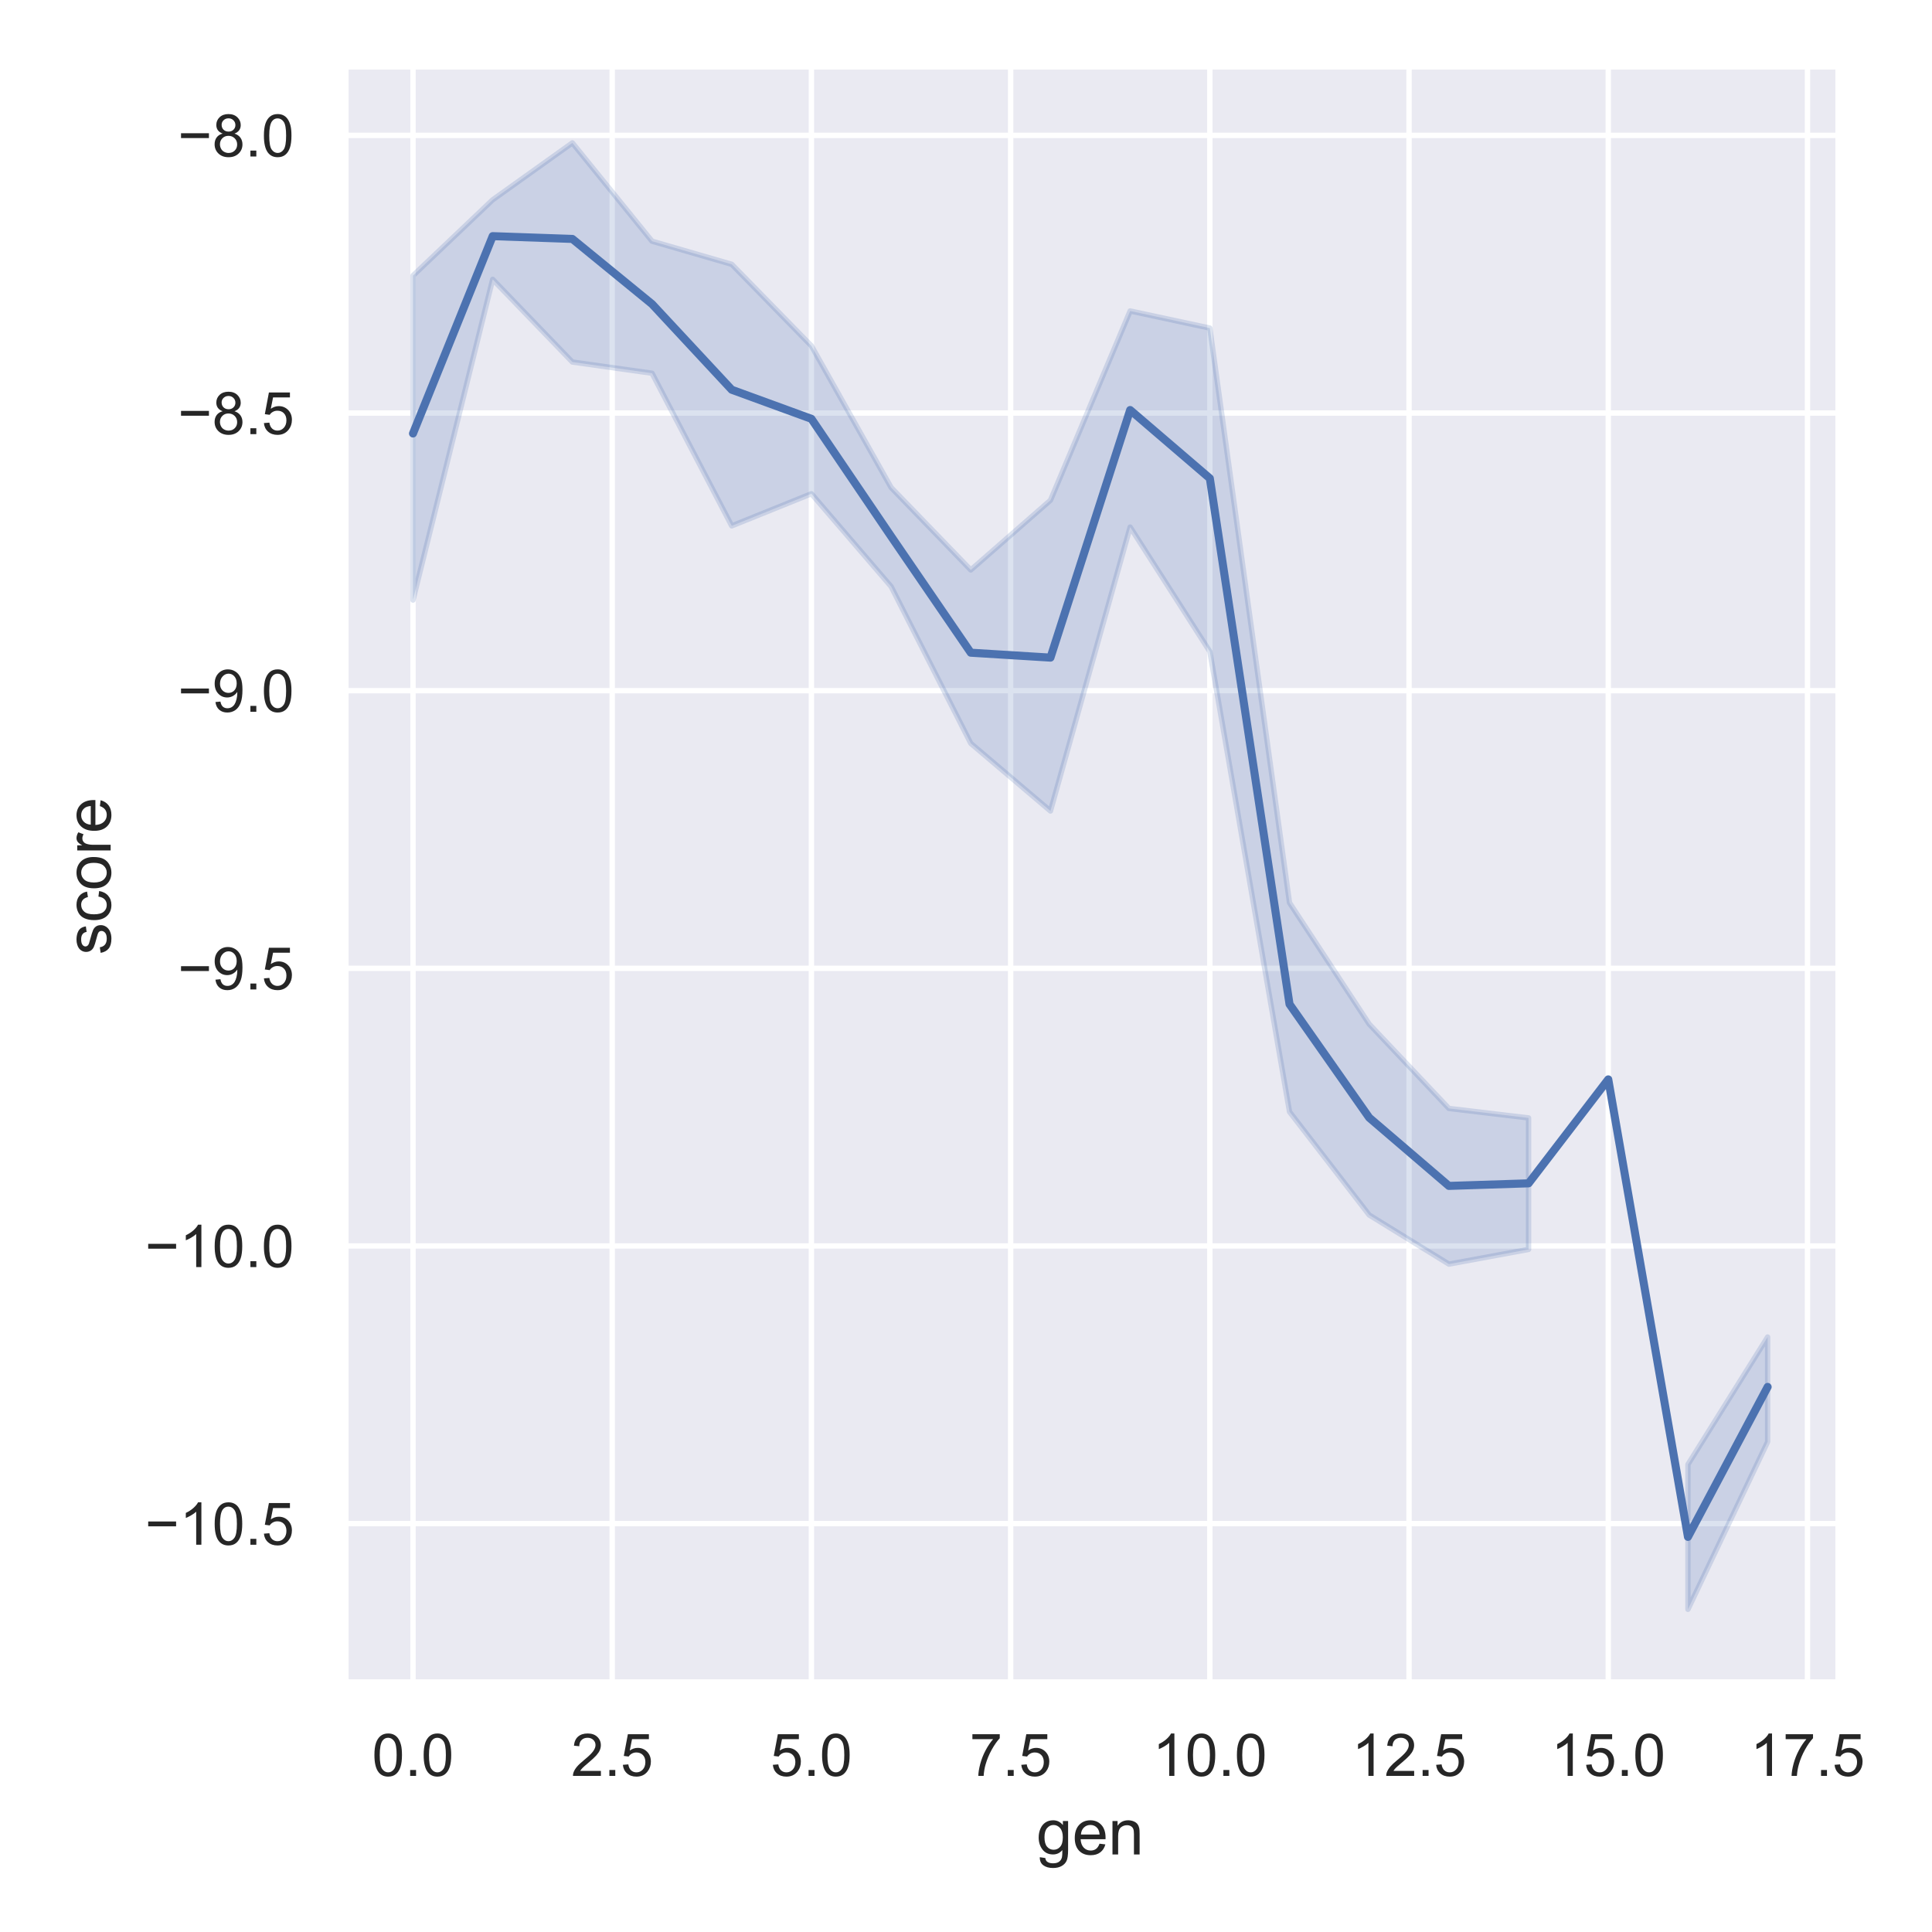
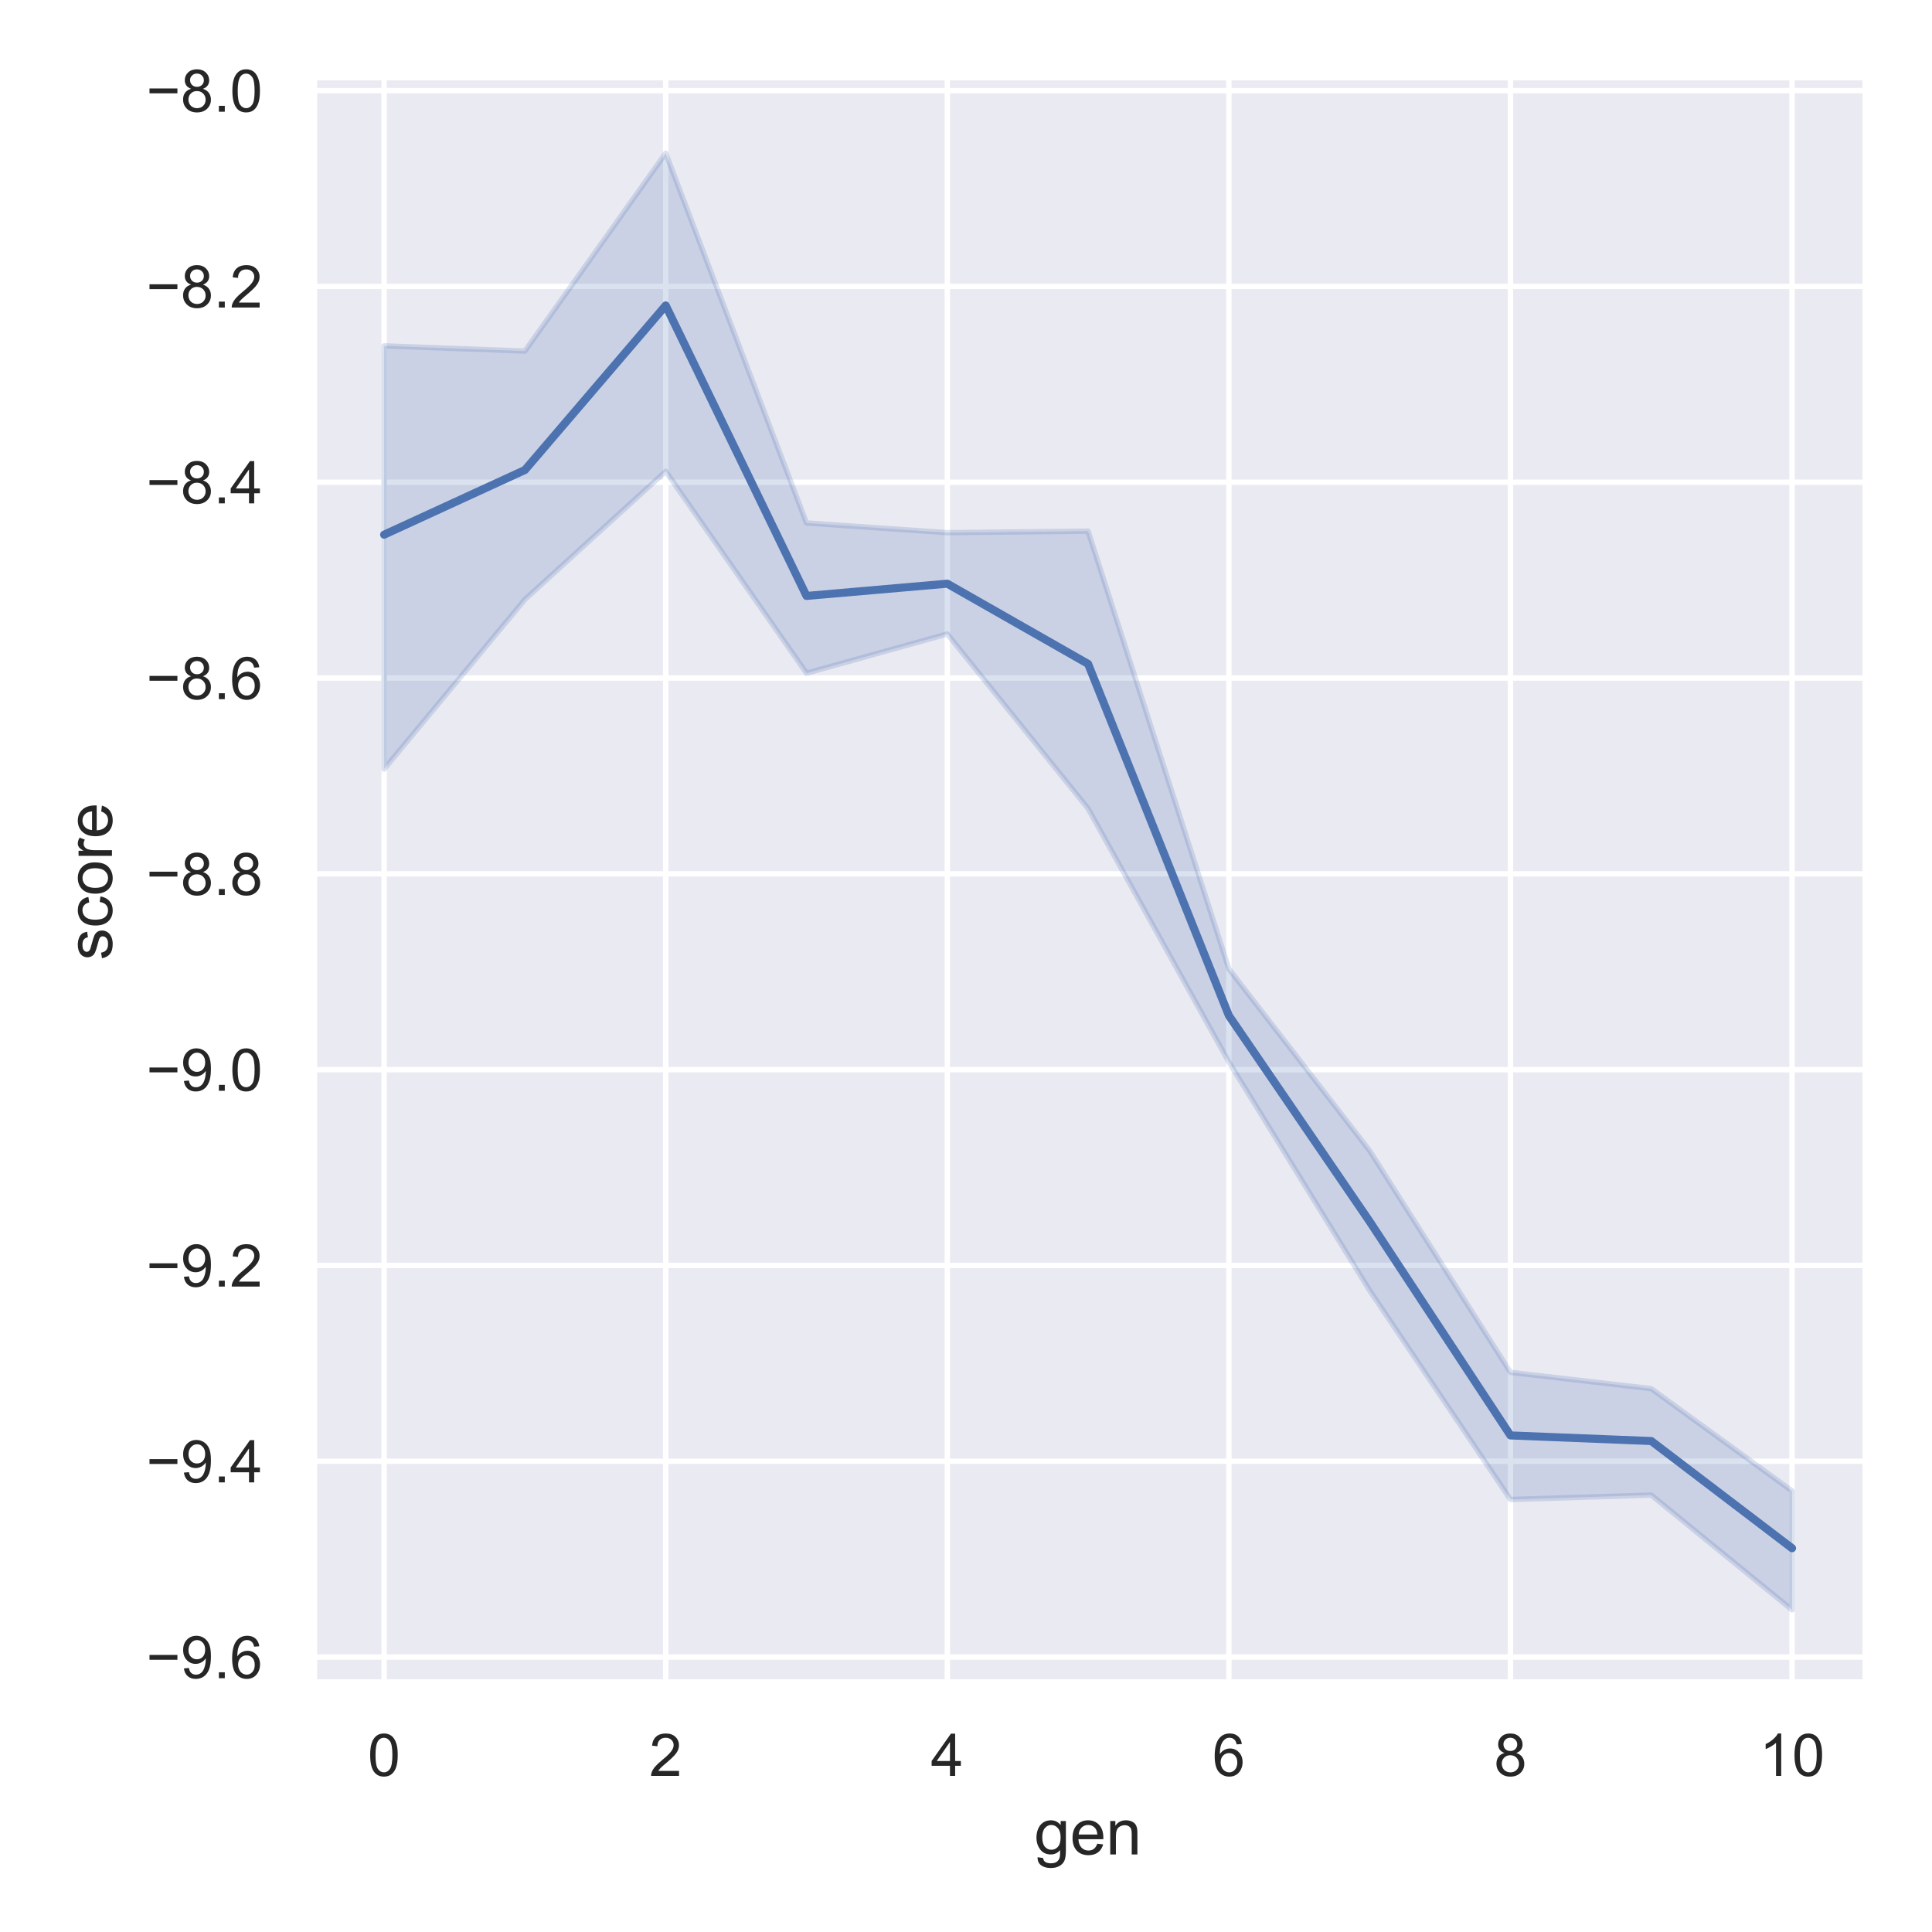
<svg xmlns="http://www.w3.org/2000/svg" xmlns:xlink="http://www.w3.org/1999/xlink" height="360pt" version="1.1" viewBox="0 0 360 360" width="360pt">
  <defs>
    <style type="text/css">
*{stroke-linecap:butt;stroke-linejoin:round;}
  </style>
  </defs>
  <g id="figure_1">
    <g id="patch_1">
      <path d="M 0 360  L 360 360  L 360 0  L 0 0  z " style="fill:#ffffff;" />
    </g>
    <g id="axes_1">
      <g id="patch_2">
-         <path d="M 64.335 313.54  L 341.994 313.54  L 341.994 12.96  L 64.335 12.96  z " style="fill:#eaeaf2;" />
+         <path d="M 58.46 313.54  L 347.04 313.54  L 347.04 14.967  L 58.46 14.967  z " style="fill:#eaeaf2;" />
      </g>
      <g id="matplotlib.axis_1">
        <g id="xtick_1">
          <g id="line2d_1">
-             <path clip-path="url(#p38232bfa49)" d="M 76.956 313.54  L 76.956 12.96  " style="fill:none;stroke:#ffffff;stroke-linecap:round;" />
+             <path clip-path="url(#p15ffa11f94)" d="M 71.577 313.54  L 71.577 14.967  " style="fill:none;stroke:#ffffff;stroke-linecap:round;" />
          </g>
          <g id="text_1">
            <defs>
              <path d="M 4.156 35.297  Q 4.156 48 6.766 55.734  Q 9.375 63.484 14.516 67.672  Q 19.672 71.875 27.484 71.875  Q 33.25 71.875 37.594 69.547  Q 41.938 67.234 44.766 62.859  Q 47.609 58.5 49.219 52.219  Q 50.828 45.953 50.828 35.297  Q 50.828 22.703 48.234 14.969  Q 45.656 7.234 40.5 3  Q 35.359 -1.219 27.484 -1.219  Q 17.141 -1.219 11.234 6.203  Q 4.156 15.141 4.156 35.297  z M 13.188 35.297  Q 13.188 17.672 17.312 11.828  Q 21.438 6 27.484 6  Q 33.547 6 37.672 11.859  Q 41.797 17.719 41.797 35.297  Q 41.797 52.984 37.672 58.781  Q 33.547 64.594 27.391 64.594  Q 21.344 64.594 17.719 59.469  Q 13.188 52.938 13.188 35.297  z " id="ArialMT-48" />
-               <path d="M 9.078 0  L 9.078 10.016  L 19.094 10.016  L 19.094 0  z " id="ArialMT-46" />
-             </defs>
-             <g style="fill:#262626;" transform="translate(69.31084 330.9136)scale(0.11 -0.11)">
+             </defs>
+             <g style="fill:#262626;" transform="translate(68.51876 330.9136)scale(0.11 -0.11)">
              <use xlink:href="#ArialMT-48" />
-               <use x="55.615" xlink:href="#ArialMT-46" />
-               <use x="83.398" xlink:href="#ArialMT-48" />
            </g>
          </g>
        </g>
        <g id="xtick_2">
          <g id="line2d_2">
-             <path clip-path="url(#p38232bfa49)" d="M 114.076 313.54  L 114.076 12.96  " style="fill:none;stroke:#ffffff;stroke-linecap:round;" />
+             <path clip-path="url(#p15ffa11f94)" d="M 124.046 313.54  L 124.046 14.967  " style="fill:none;stroke:#ffffff;stroke-linecap:round;" />
          </g>
          <g id="text_2">
            <defs>
              <path d="M 50.344 8.453  L 50.344 0  L 3.031 0  Q 2.938 3.172 4.047 6.109  Q 5.859 10.938 9.828 15.625  Q 13.812 20.312 21.344 26.469  Q 33.016 36.031 37.109 41.625  Q 41.219 47.219 41.219 52.203  Q 41.219 57.422 37.469 61  Q 33.734 64.594 27.734 64.594  Q 21.391 64.594 17.578 60.781  Q 13.766 56.984 13.719 50.25  L 4.688 51.172  Q 5.609 61.281 11.656 66.578  Q 17.719 71.875 27.938 71.875  Q 38.234 71.875 44.234 66.156  Q 50.25 60.453 50.25 52  Q 50.25 47.703 48.484 43.547  Q 46.734 39.406 42.656 34.812  Q 38.578 30.219 29.109 22.219  Q 21.188 15.578 18.938 13.203  Q 16.703 10.844 15.234 8.453  z " id="ArialMT-50" />
-               <path d="M 4.156 18.75  L 13.375 19.531  Q 14.406 12.797 18.141 9.391  Q 21.875 6 27.156 6  Q 33.5 6 37.891 10.781  Q 42.281 15.578 42.281 23.484  Q 42.281 31 38.062 35.344  Q 33.844 39.703 27 39.703  Q 22.75 39.703 19.328 37.766  Q 15.922 35.844 13.969 32.766  L 5.719 33.844  L 12.641 70.609  L 48.25 70.609  L 48.25 62.203  L 19.672 62.203  L 15.828 42.969  Q 22.266 47.469 29.344 47.469  Q 38.719 47.469 45.156 40.969  Q 51.609 34.469 51.609 24.266  Q 51.609 14.547 45.953 7.469  Q 39.062 -1.219 27.156 -1.219  Q 17.391 -1.219 11.203 4.25  Q 5.031 9.719 4.156 18.75  z " id="ArialMT-53" />
-             </defs>
-             <g style="fill:#262626;" transform="translate(106.431 330.9136)scale(0.11 -0.11)">
+             </defs>
+             <g style="fill:#262626;" transform="translate(120.9878 330.9136)scale(0.11 -0.11)">
              <use xlink:href="#ArialMT-50" />
-               <use x="55.615" xlink:href="#ArialMT-46" />
-               <use x="83.398" xlink:href="#ArialMT-53" />
            </g>
          </g>
        </g>
        <g id="xtick_3">
          <g id="line2d_3">
-             <path clip-path="url(#p38232bfa49)" d="M 151.196 313.54  L 151.196 12.96  " style="fill:none;stroke:#ffffff;stroke-linecap:round;" />
+             <path clip-path="url(#p15ffa11f94)" d="M 176.515 313.54  L 176.515 14.967  " style="fill:none;stroke:#ffffff;stroke-linecap:round;" />
          </g>
          <g id="text_3">
-             <g style="fill:#262626;" transform="translate(143.5511 330.9136)scale(0.11 -0.11)">
-               <use xlink:href="#ArialMT-53" />
-               <use x="55.615" xlink:href="#ArialMT-46" />
-               <use x="83.398" xlink:href="#ArialMT-48" />
+             <defs>
+               <path d="M 32.328 0  L 32.328 17.141  L 1.266 17.141  L 1.266 25.203  L 33.938 71.578  L 41.109 71.578  L 41.109 25.203  L 50.781 25.203  L 50.781 17.141  L 41.109 17.141  L 41.109 0  z M 32.328 25.203  L 32.328 57.469  L 9.906 25.203  z " id="ArialMT-52" />
+             </defs>
+             <g style="fill:#262626;" transform="translate(173.4569 330.9136)scale(0.11 -0.11)">
+               <use xlink:href="#ArialMT-52" />
            </g>
          </g>
        </g>
        <g id="xtick_4">
          <g id="line2d_4">
-             <path clip-path="url(#p38232bfa49)" d="M 188.316 313.54  L 188.316 12.96  " style="fill:none;stroke:#ffffff;stroke-linecap:round;" />
+             <path clip-path="url(#p15ffa11f94)" d="M 228.985 313.54  L 228.985 14.967  " style="fill:none;stroke:#ffffff;stroke-linecap:round;" />
          </g>
          <g id="text_4">
            <defs>
-               <path d="M 4.734 62.203  L 4.734 70.656  L 51.078 70.656  L 51.078 63.812  Q 44.234 56.547 37.516 44.484  Q 30.812 32.422 27.156 19.672  Q 24.516 10.688 23.781 0  L 14.75 0  Q 14.891 8.453 18.062 20.406  Q 21.234 32.375 27.172 43.484  Q 33.109 54.594 39.797 62.203  z " id="ArialMT-55" />
-             </defs>
-             <g style="fill:#262626;" transform="translate(180.6712 330.9136)scale(0.11 -0.11)">
-               <use xlink:href="#ArialMT-55" />
-               <use x="55.615" xlink:href="#ArialMT-46" />
-               <use x="83.398" xlink:href="#ArialMT-53" />
+               <path d="M 49.75 54.047  L 41.016 53.375  Q 39.844 58.547 37.703 60.891  Q 34.125 64.656 28.906 64.656  Q 24.703 64.656 21.531 62.312  Q 17.391 59.281 14.984 53.469  Q 12.594 47.656 12.5 36.922  Q 15.672 41.75 20.266 44.094  Q 24.859 46.438 29.891 46.438  Q 38.672 46.438 44.844 39.969  Q 51.031 33.5 51.031 23.25  Q 51.031 16.5 48.125 10.719  Q 45.219 4.938 40.141 1.859  Q 35.062 -1.219 28.609 -1.219  Q 17.625 -1.219 10.688 6.859  Q 3.766 14.938 3.766 33.5  Q 3.766 54.25 11.422 63.672  Q 18.109 71.875 29.438 71.875  Q 37.891 71.875 43.281 67.141  Q 48.688 62.406 49.75 54.047  z M 13.875 23.188  Q 13.875 18.656 15.797 14.5  Q 17.719 10.359 21.188 8.172  Q 24.656 6 28.469 6  Q 34.031 6 38.031 10.484  Q 42.047 14.984 42.047 22.703  Q 42.047 30.125 38.078 34.391  Q 34.125 38.672 28.125 38.672  Q 22.172 38.672 18.016 34.391  Q 13.875 30.125 13.875 23.188  z " id="ArialMT-54" />
+             </defs>
+             <g style="fill:#262626;" transform="translate(225.926 330.9136)scale(0.11 -0.11)">
+               <use xlink:href="#ArialMT-54" />
            </g>
          </g>
        </g>
        <g id="xtick_5">
          <g id="line2d_5">
-             <path clip-path="url(#p38232bfa49)" d="M 225.436 313.54  L 225.436 12.96  " style="fill:none;stroke:#ffffff;stroke-linecap:round;" />
+             <path clip-path="url(#p15ffa11f94)" d="M 281.454 313.54  L 281.454 14.967  " style="fill:none;stroke:#ffffff;stroke-linecap:round;" />
          </g>
          <g id="text_5">
            <defs>
+               <path d="M 17.672 38.812  Q 12.203 40.828 9.562 44.531  Q 6.938 48.25 6.938 53.422  Q 6.938 61.234 12.547 66.547  Q 18.172 71.875 27.484 71.875  Q 36.859 71.875 42.578 66.422  Q 48.297 60.984 48.297 53.172  Q 48.297 48.188 45.672 44.5  Q 43.062 40.828 37.75 38.812  Q 44.344 36.672 47.781 31.875  Q 51.219 27.094 51.219 20.453  Q 51.219 11.281 44.719 5.031  Q 38.234 -1.219 27.641 -1.219  Q 17.047 -1.219 10.547 5.047  Q 4.047 11.328 4.047 20.703  Q 4.047 27.688 7.594 32.391  Q 11.141 37.109 17.672 38.812  z M 15.922 53.719  Q 15.922 48.641 19.188 45.406  Q 22.469 42.188 27.688 42.188  Q 32.766 42.188 36.016 45.375  Q 39.266 48.578 39.266 53.219  Q 39.266 58.062 35.906 61.359  Q 32.562 64.656 27.594 64.656  Q 22.562 64.656 19.234 61.422  Q 15.922 58.203 15.922 53.719  z M 13.094 20.656  Q 13.094 16.891 14.875 13.375  Q 16.656 9.859 20.172 7.922  Q 23.688 6 27.734 6  Q 34.031 6 38.125 10.047  Q 42.234 14.109 42.234 20.359  Q 42.234 26.703 38.016 30.859  Q 33.797 35.016 27.438 35.016  Q 21.234 35.016 17.156 30.906  Q 13.094 26.812 13.094 20.656  z " id="ArialMT-56" />
+             </defs>
+             <g style="fill:#262626;" transform="translate(278.3951 330.9136)scale(0.11 -0.11)">
+               <use xlink:href="#ArialMT-56" />
+             </g>
+           </g>
+         </g>
+         <g id="xtick_6">
+           <g id="line2d_6">
+             <path clip-path="url(#p15ffa11f94)" d="M 333.923 313.54  L 333.923 14.967  " style="fill:none;stroke:#ffffff;stroke-linecap:round;" />
+           </g>
+           <g id="text_6">
+             <defs>
              <path d="M 37.25 0  L 28.469 0  L 28.469 56  Q 25.297 52.984 20.141 49.953  Q 14.984 46.922 10.891 45.406  L 10.891 53.906  Q 18.266 57.375 23.781 62.297  Q 29.297 67.234 31.594 71.875  L 37.25 71.875  z " id="ArialMT-49" />
            </defs>
-             <g style="fill:#262626;" transform="translate(214.7328 330.9136)scale(0.11 -0.11)">
+             <g style="fill:#262626;" transform="translate(327.8057 330.9136)scale(0.11 -0.11)">
              <use xlink:href="#ArialMT-49" />
              <use x="55.615" xlink:href="#ArialMT-48" />
-               <use x="111.23" xlink:href="#ArialMT-46" />
-               <use x="139.014" xlink:href="#ArialMT-48" />
-             </g>
-           </g>
-         </g>
-         <g id="xtick_6">
-           <g id="line2d_6">
-             <path clip-path="url(#p38232bfa49)" d="M 262.556 313.54  L 262.556 12.96  " style="fill:none;stroke:#ffffff;stroke-linecap:round;" />
-           </g>
-           <g id="text_6">
-             <g style="fill:#262626;" transform="translate(251.853 330.9136)scale(0.11 -0.11)">
-               <use xlink:href="#ArialMT-49" />
-               <use x="55.615" xlink:href="#ArialMT-50" />
-               <use x="111.23" xlink:href="#ArialMT-46" />
-               <use x="139.014" xlink:href="#ArialMT-53" />
-             </g>
-           </g>
-         </g>
-         <g id="xtick_7">
-           <g id="line2d_7">
-             <path clip-path="url(#p38232bfa49)" d="M 299.677 313.54  L 299.677 12.96  " style="fill:none;stroke:#ffffff;stroke-linecap:round;" />
-           </g>
-           <g id="text_7">
-             <g style="fill:#262626;" transform="translate(288.9731 330.9136)scale(0.11 -0.11)">
-               <use xlink:href="#ArialMT-49" />
-               <use x="55.615" xlink:href="#ArialMT-53" />
-               <use x="111.23" xlink:href="#ArialMT-46" />
-               <use x="139.014" xlink:href="#ArialMT-48" />
-             </g>
-           </g>
-         </g>
-         <g id="xtick_8">
-           <g id="line2d_8">
-             <path clip-path="url(#p38232bfa49)" d="M 336.797 313.54  L 336.797 12.96  " style="fill:none;stroke:#ffffff;stroke-linecap:round;" />
-           </g>
-           <g id="text_8">
-             <g style="fill:#262626;" transform="translate(326.0932 330.9136)scale(0.11 -0.11)">
-               <use xlink:href="#ArialMT-49" />
-               <use x="55.615" xlink:href="#ArialMT-55" />
-               <use x="111.23" xlink:href="#ArialMT-46" />
-               <use x="139.014" xlink:href="#ArialMT-53" />
-             </g>
-           </g>
-         </g>
-         <g id="text_9">
+             </g>
+           </g>
+         </g>
+         <g id="text_7">
          <defs>
            <path d="M 4.984 -4.297  L 13.531 -5.562  Q 14.062 -9.516 16.5 -11.328  Q 19.781 -13.766 25.438 -13.766  Q 31.547 -13.766 34.859 -11.328  Q 38.188 -8.891 39.359 -4.5  Q 40.047 -1.812 39.984 6.781  Q 34.234 0 25.641 0  Q 14.938 0 9.078 7.719  Q 3.219 15.438 3.219 26.219  Q 3.219 33.641 5.906 39.906  Q 8.594 46.188 13.688 49.609  Q 18.797 53.031 25.688 53.031  Q 34.859 53.031 40.828 45.609  L 40.828 51.859  L 48.922 51.859  L 48.922 7.031  Q 48.922 -5.078 46.453 -10.125  Q 44 -15.188 38.641 -18.109  Q 33.297 -21.047 25.484 -21.047  Q 16.219 -21.047 10.5 -16.875  Q 4.781 -12.703 4.984 -4.297  z M 12.25 26.859  Q 12.25 16.656 16.297 11.969  Q 20.359 7.281 26.469 7.281  Q 32.516 7.281 36.609 11.938  Q 40.719 16.609 40.719 26.562  Q 40.719 36.078 36.5 40.906  Q 32.281 45.75 26.312 45.75  Q 20.453 45.75 16.344 40.984  Q 12.25 36.234 12.25 26.859  z " id="ArialMT-103" />
            <path d="M 42.094 16.703  L 51.172 15.578  Q 49.031 7.625 43.219 3.219  Q 37.406 -1.172 28.375 -1.172  Q 17 -1.172 10.328 5.828  Q 3.656 12.844 3.656 25.484  Q 3.656 38.578 10.391 45.797  Q 17.141 53.031 27.875 53.031  Q 38.281 53.031 44.875 45.953  Q 51.469 38.875 51.469 26.031  Q 51.469 25.25 51.422 23.688  L 12.75 23.688  Q 13.234 15.141 17.578 10.594  Q 21.922 6.062 28.422 6.062  Q 33.25 6.062 36.672 8.594  Q 40.094 11.141 42.094 16.703  z M 13.234 30.906  L 42.188 30.906  Q 41.609 37.453 38.875 40.719  Q 34.672 45.797 27.984 45.797  Q 21.922 45.797 17.797 41.75  Q 13.672 37.703 13.234 30.906  z " id="ArialMT-101" />
            <path d="M 6.594 0  L 6.594 51.859  L 14.5 51.859  L 14.5 44.484  Q 20.219 53.031 31 53.031  Q 35.688 53.031 39.625 51.344  Q 43.562 49.656 45.516 46.922  Q 47.469 44.188 48.25 40.438  Q 48.734 37.984 48.734 31.891  L 48.734 0  L 39.938 0  L 39.938 31.547  Q 39.938 36.922 38.906 39.578  Q 37.891 42.234 35.281 43.812  Q 32.672 45.406 29.156 45.406  Q 23.531 45.406 19.453 41.844  Q 15.375 38.281 15.375 28.328  L 15.375 0  z " id="ArialMT-110" />
          </defs>
-           <g style="fill:#262626;" transform="translate(193.1546 345.5486)scale(0.12 -0.12)">
+           <g style="fill:#262626;" transform="translate(192.7403 345.5486)scale(0.12 -0.12)">
            <use xlink:href="#ArialMT-103" />
            <use x="55.615" xlink:href="#ArialMT-101" />
            <use x="111.23" xlink:href="#ArialMT-110" />
          </g>
        </g>
      </g>
      <g id="matplotlib.axis_2">
        <g id="ytick_1">
+           <g id="line2d_7">
+             <path clip-path="url(#p15ffa11f94)" d="M 58.46 308.77  L 347.04 308.77  " style="fill:none;stroke:#ffffff;stroke-linecap:round;" />
+           </g>
+           <g id="text_8">
+             <defs>
+               <path d="M 52.828 31.203  L 5.562 31.203  L 5.562 39.406  L 52.828 39.406  z " id="ArialMT-8722" />
+               <path d="M 5.469 16.547  L 13.922 17.328  Q 14.984 11.375 18.016 8.688  Q 21.047 6 25.781 6  Q 29.828 6 32.875 7.859  Q 35.938 9.719 37.891 12.812  Q 39.844 15.922 41.156 21.188  Q 42.484 26.469 42.484 31.938  Q 42.484 32.516 42.438 33.688  Q 39.797 29.5 35.234 26.875  Q 30.672 24.266 25.344 24.266  Q 16.453 24.266 10.297 30.703  Q 4.156 37.156 4.156 47.703  Q 4.156 58.594 10.578 65.234  Q 17 71.875 26.656 71.875  Q 33.641 71.875 39.422 68.109  Q 45.219 64.359 48.219 57.391  Q 51.219 50.438 51.219 37.25  Q 51.219 23.531 48.234 15.406  Q 45.266 7.281 39.375 3.031  Q 33.5 -1.219 25.594 -1.219  Q 17.188 -1.219 11.859 3.438  Q 6.547 8.109 5.469 16.547  z M 41.453 48.141  Q 41.453 55.719 37.422 60.156  Q 33.406 64.594 27.734 64.594  Q 21.875 64.594 17.531 59.812  Q 13.188 55.031 13.188 47.406  Q 13.188 40.578 17.312 36.297  Q 21.438 32.031 27.484 32.031  Q 33.594 32.031 37.516 36.297  Q 41.453 40.578 41.453 48.141  z " id="ArialMT-57" />
+               <path d="M 9.078 0  L 9.078 10.016  L 19.094 10.016  L 19.094 0  z " id="ArialMT-46" />
+             </defs>
+             <g style="fill:#262626;" transform="translate(27.24531 312.707)scale(0.11 -0.11)">
+               <use xlink:href="#ArialMT-8722" />
+               <use x="58.398" xlink:href="#ArialMT-57" />
+               <use x="114.014" xlink:href="#ArialMT-46" />
+               <use x="141.797" xlink:href="#ArialMT-54" />
+             </g>
+           </g>
+         </g>
+         <g id="ytick_2">
+           <g id="line2d_8">
+             <path clip-path="url(#p15ffa11f94)" d="M 58.46 272.284  L 347.04 272.284  " style="fill:none;stroke:#ffffff;stroke-linecap:round;" />
+           </g>
+           <g id="text_9">
+             <g style="fill:#262626;" transform="translate(27.24531 276.2211)scale(0.11 -0.11)">
+               <use xlink:href="#ArialMT-8722" />
+               <use x="58.398" xlink:href="#ArialMT-57" />
+               <use x="114.014" xlink:href="#ArialMT-46" />
+               <use x="141.797" xlink:href="#ArialMT-52" />
+             </g>
+           </g>
+         </g>
+         <g id="ytick_3">
          <g id="line2d_9">
-             <path clip-path="url(#p38232bfa49)" d="M 64.335 283.904  L 341.994 283.904  " style="fill:none;stroke:#ffffff;stroke-linecap:round;" />
+             <path clip-path="url(#p15ffa11f94)" d="M 58.46 235.798  L 347.04 235.798  " style="fill:none;stroke:#ffffff;stroke-linecap:round;" />
          </g>
          <g id="text_10">
-             <defs>
-               <path d="M 52.828 31.203  L 5.562 31.203  L 5.562 39.406  L 52.828 39.406  z " id="ArialMT-8722" />
-             </defs>
-             <g style="fill:#262626;" transform="translate(27.00328 287.8413)scale(0.11 -0.11)">
-               <use xlink:href="#ArialMT-8722" />
-               <use x="58.398" xlink:href="#ArialMT-49" />
-               <use x="114.014" xlink:href="#ArialMT-48" />
-               <use x="169.629" xlink:href="#ArialMT-46" />
-               <use x="197.412" xlink:href="#ArialMT-53" />
-             </g>
-           </g>
-         </g>
-         <g id="ytick_2">
+             <g style="fill:#262626;" transform="translate(27.24531 239.7352)scale(0.11 -0.11)">
+               <use xlink:href="#ArialMT-8722" />
+               <use x="58.398" xlink:href="#ArialMT-57" />
+               <use x="114.014" xlink:href="#ArialMT-46" />
+               <use x="141.797" xlink:href="#ArialMT-50" />
+             </g>
+           </g>
+         </g>
+         <g id="ytick_4">
          <g id="line2d_10">
-             <path clip-path="url(#p38232bfa49)" d="M 64.335 232.168  L 341.994 232.168  " style="fill:none;stroke:#ffffff;stroke-linecap:round;" />
+             <path clip-path="url(#p15ffa11f94)" d="M 58.46 199.312  L 347.04 199.312  " style="fill:none;stroke:#ffffff;stroke-linecap:round;" />
          </g>
          <g id="text_11">
-             <g style="fill:#262626;" transform="translate(27.00328 236.1053)scale(0.11 -0.11)">
-               <use xlink:href="#ArialMT-8722" />
-               <use x="58.398" xlink:href="#ArialMT-49" />
-               <use x="114.014" xlink:href="#ArialMT-48" />
-               <use x="169.629" xlink:href="#ArialMT-46" />
-               <use x="197.412" xlink:href="#ArialMT-48" />
-             </g>
-           </g>
-         </g>
-         <g id="ytick_3">
+             <g style="fill:#262626;" transform="translate(27.24531 203.2493)scale(0.11 -0.11)">
+               <use xlink:href="#ArialMT-8722" />
+               <use x="58.398" xlink:href="#ArialMT-57" />
+               <use x="114.014" xlink:href="#ArialMT-46" />
+               <use x="141.797" xlink:href="#ArialMT-48" />
+             </g>
+           </g>
+         </g>
+         <g id="ytick_5">
          <g id="line2d_11">
-             <path clip-path="url(#p38232bfa49)" d="M 64.335 180.432  L 341.994 180.432  " style="fill:none;stroke:#ffffff;stroke-linecap:round;" />
+             <path clip-path="url(#p15ffa11f94)" d="M 58.46 162.827  L 347.04 162.827  " style="fill:none;stroke:#ffffff;stroke-linecap:round;" />
          </g>
          <g id="text_12">
-             <defs>
-               <path d="M 5.469 16.547  L 13.922 17.328  Q 14.984 11.375 18.016 8.688  Q 21.047 6 25.781 6  Q 29.828 6 32.875 7.859  Q 35.938 9.719 37.891 12.812  Q 39.844 15.922 41.156 21.188  Q 42.484 26.469 42.484 31.938  Q 42.484 32.516 42.438 33.688  Q 39.797 29.5 35.234 26.875  Q 30.672 24.266 25.344 24.266  Q 16.453 24.266 10.297 30.703  Q 4.156 37.156 4.156 47.703  Q 4.156 58.594 10.578 65.234  Q 17 71.875 26.656 71.875  Q 33.641 71.875 39.422 68.109  Q 45.219 64.359 48.219 57.391  Q 51.219 50.438 51.219 37.25  Q 51.219 23.531 48.234 15.406  Q 45.266 7.281 39.375 3.031  Q 33.5 -1.219 25.594 -1.219  Q 17.188 -1.219 11.859 3.438  Q 6.547 8.109 5.469 16.547  z M 41.453 48.141  Q 41.453 55.719 37.422 60.156  Q 33.406 64.594 27.734 64.594  Q 21.875 64.594 17.531 59.812  Q 13.188 55.031 13.188 47.406  Q 13.188 40.578 17.312 36.297  Q 21.438 32.031 27.484 32.031  Q 33.594 32.031 37.516 36.297  Q 41.453 40.578 41.453 48.141  z " id="ArialMT-57" />
-             </defs>
-             <g style="fill:#262626;" transform="translate(33.12031 184.3693)scale(0.11 -0.11)">
-               <use xlink:href="#ArialMT-8722" />
-               <use x="58.398" xlink:href="#ArialMT-57" />
-               <use x="114.014" xlink:href="#ArialMT-46" />
-               <use x="141.797" xlink:href="#ArialMT-53" />
-             </g>
-           </g>
-         </g>
-         <g id="ytick_4">
+             <g style="fill:#262626;" transform="translate(27.24531 166.7634)scale(0.11 -0.11)">
+               <use xlink:href="#ArialMT-8722" />
+               <use x="58.398" xlink:href="#ArialMT-56" />
+               <use x="114.014" xlink:href="#ArialMT-46" />
+               <use x="141.797" xlink:href="#ArialMT-56" />
+             </g>
+           </g>
+         </g>
+         <g id="ytick_6">
          <g id="line2d_12">
-             <path clip-path="url(#p38232bfa49)" d="M 64.335 128.696  L 341.994 128.696  " style="fill:none;stroke:#ffffff;stroke-linecap:round;" />
+             <path clip-path="url(#p15ffa11f94)" d="M 58.46 126.341  L 347.04 126.341  " style="fill:none;stroke:#ffffff;stroke-linecap:round;" />
          </g>
          <g id="text_13">
-             <g style="fill:#262626;" transform="translate(33.12031 132.6333)scale(0.11 -0.11)">
-               <use xlink:href="#ArialMT-8722" />
-               <use x="58.398" xlink:href="#ArialMT-57" />
+             <g style="fill:#262626;" transform="translate(27.24531 130.2775)scale(0.11 -0.11)">
+               <use xlink:href="#ArialMT-8722" />
+               <use x="58.398" xlink:href="#ArialMT-56" />
+               <use x="114.014" xlink:href="#ArialMT-46" />
+               <use x="141.797" xlink:href="#ArialMT-54" />
+             </g>
+           </g>
+         </g>
+         <g id="ytick_7">
+           <g id="line2d_13">
+             <path clip-path="url(#p15ffa11f94)" d="M 58.46 89.855  L 347.04 89.855  " style="fill:none;stroke:#ffffff;stroke-linecap:round;" />
+           </g>
+           <g id="text_14">
+             <g style="fill:#262626;" transform="translate(27.24531 93.79156)scale(0.11 -0.11)">
+               <use xlink:href="#ArialMT-8722" />
+               <use x="58.398" xlink:href="#ArialMT-56" />
+               <use x="114.014" xlink:href="#ArialMT-46" />
+               <use x="141.797" xlink:href="#ArialMT-52" />
+             </g>
+           </g>
+         </g>
+         <g id="ytick_8">
+           <g id="line2d_14">
+             <path clip-path="url(#p15ffa11f94)" d="M 58.46 53.369  L 347.04 53.369  " style="fill:none;stroke:#ffffff;stroke-linecap:round;" />
+           </g>
+           <g id="text_15">
+             <g style="fill:#262626;" transform="translate(27.24531 57.30565)scale(0.11 -0.11)">
+               <use xlink:href="#ArialMT-8722" />
+               <use x="58.398" xlink:href="#ArialMT-56" />
+               <use x="114.014" xlink:href="#ArialMT-46" />
+               <use x="141.797" xlink:href="#ArialMT-50" />
+             </g>
+           </g>
+         </g>
+         <g id="ytick_9">
+           <g id="line2d_15">
+             <path clip-path="url(#p15ffa11f94)" d="M 58.46 16.883  L 347.04 16.883  " style="fill:none;stroke:#ffffff;stroke-linecap:round;" />
+           </g>
+           <g id="text_16">
+             <g style="fill:#262626;" transform="translate(27.24531 20.81974)scale(0.11 -0.11)">
+               <use xlink:href="#ArialMT-8722" />
+               <use x="58.398" xlink:href="#ArialMT-56" />
              <use x="114.014" xlink:href="#ArialMT-46" />
              <use x="141.797" xlink:href="#ArialMT-48" />
            </g>
          </g>
        </g>
-         <g id="ytick_5">
-           <g id="line2d_13">
-             <path clip-path="url(#p38232bfa49)" d="M 64.335 76.96  L 341.994 76.96  " style="fill:none;stroke:#ffffff;stroke-linecap:round;" />
-           </g>
-           <g id="text_14">
-             <defs>
-               <path d="M 17.672 38.812  Q 12.203 40.828 9.562 44.531  Q 6.938 48.25 6.938 53.422  Q 6.938 61.234 12.547 66.547  Q 18.172 71.875 27.484 71.875  Q 36.859 71.875 42.578 66.422  Q 48.297 60.984 48.297 53.172  Q 48.297 48.188 45.672 44.5  Q 43.062 40.828 37.75 38.812  Q 44.344 36.672 47.781 31.875  Q 51.219 27.094 51.219 20.453  Q 51.219 11.281 44.719 5.031  Q 38.234 -1.219 27.641 -1.219  Q 17.047 -1.219 10.547 5.047  Q 4.047 11.328 4.047 20.703  Q 4.047 27.688 7.594 32.391  Q 11.141 37.109 17.672 38.812  z M 15.922 53.719  Q 15.922 48.641 19.188 45.406  Q 22.469 42.188 27.688 42.188  Q 32.766 42.188 36.016 45.375  Q 39.266 48.578 39.266 53.219  Q 39.266 58.062 35.906 61.359  Q 32.562 64.656 27.594 64.656  Q 22.562 64.656 19.234 61.422  Q 15.922 58.203 15.922 53.719  z M 13.094 20.656  Q 13.094 16.891 14.875 13.375  Q 16.656 9.859 20.172 7.922  Q 23.688 6 27.734 6  Q 34.031 6 38.125 10.047  Q 42.234 14.109 42.234 20.359  Q 42.234 26.703 38.016 30.859  Q 33.797 35.016 27.438 35.016  Q 21.234 35.016 17.156 30.906  Q 13.094 26.812 13.094 20.656  z " id="ArialMT-56" />
-             </defs>
-             <g style="fill:#262626;" transform="translate(33.12031 80.89725)scale(0.11 -0.11)">
-               <use xlink:href="#ArialMT-8722" />
-               <use x="58.398" xlink:href="#ArialMT-56" />
-               <use x="114.014" xlink:href="#ArialMT-46" />
-               <use x="141.797" xlink:href="#ArialMT-53" />
-             </g>
-           </g>
-         </g>
-         <g id="ytick_6">
-           <g id="line2d_14">
-             <path clip-path="url(#p38232bfa49)" d="M 64.335 25.224  L 341.994 25.224  " style="fill:none;stroke:#ffffff;stroke-linecap:round;" />
-           </g>
-           <g id="text_15">
-             <g style="fill:#262626;" transform="translate(33.12031 29.16125)scale(0.11 -0.11)">
-               <use xlink:href="#ArialMT-8722" />
-               <use x="58.398" xlink:href="#ArialMT-56" />
-               <use x="114.014" xlink:href="#ArialMT-46" />
-               <use x="141.797" xlink:href="#ArialMT-48" />
-             </g>
-           </g>
-         </g>
-         <g id="text_16">
+         <g id="text_17">
          <defs>
            <path d="M 3.078 15.484  L 11.766 16.844  Q 12.5 11.625 15.844 8.844  Q 19.188 6.062 25.203 6.062  Q 31.25 6.062 34.172 8.516  Q 37.109 10.984 37.109 14.312  Q 37.109 17.281 34.516 19  Q 32.719 20.172 25.531 21.969  Q 15.875 24.422 12.141 26.203  Q 8.406 27.984 6.469 31.125  Q 4.547 34.281 4.547 38.094  Q 4.547 41.547 6.125 44.5  Q 7.719 47.469 10.453 49.422  Q 12.5 50.922 16.031 51.969  Q 19.578 53.031 23.641 53.031  Q 29.734 53.031 34.344 51.266  Q 38.969 49.516 41.156 46.5  Q 43.359 43.5 44.188 38.484  L 35.594 37.312  Q 35.016 41.312 32.203 43.547  Q 29.391 45.797 24.266 45.797  Q 18.219 45.797 15.625 43.797  Q 13.031 41.797 13.031 39.109  Q 13.031 37.406 14.109 36.031  Q 15.188 34.625 17.484 33.688  Q 18.797 33.203 25.25 31.453  Q 34.578 28.953 38.25 27.359  Q 41.938 25.781 44.031 22.75  Q 46.141 19.734 46.141 15.234  Q 46.141 10.844 43.578 6.953  Q 41.016 3.078 36.172 0.953  Q 31.344 -1.172 25.25 -1.172  Q 15.141 -1.172 9.844 3.031  Q 4.547 7.234 3.078 15.484  z " id="ArialMT-115" />
            <path d="M 40.438 19  L 49.078 17.875  Q 47.656 8.938 41.812 3.875  Q 35.984 -1.172 27.484 -1.172  Q 16.844 -1.172 10.375 5.781  Q 3.906 12.75 3.906 25.734  Q 3.906 34.125 6.688 40.422  Q 9.469 46.734 15.156 49.875  Q 20.844 53.031 27.547 53.031  Q 35.984 53.031 41.359 48.75  Q 46.734 44.484 48.25 36.625  L 39.703 35.297  Q 38.484 40.531 35.375 43.156  Q 32.281 45.797 27.875 45.797  Q 21.234 45.797 17.078 41.031  Q 12.938 36.281 12.938 25.984  Q 12.938 15.531 16.938 10.797  Q 20.953 6.062 27.391 6.062  Q 32.562 6.062 36.031 9.234  Q 39.5 12.406 40.438 19  z " id="ArialMT-99" />
            <path d="M 3.328 25.922  Q 3.328 40.328 11.328 47.266  Q 18.016 53.031 27.641 53.031  Q 38.328 53.031 45.109 46.016  Q 51.906 39.016 51.906 26.656  Q 51.906 16.656 48.906 10.906  Q 45.906 5.172 40.156 2  Q 34.422 -1.172 27.641 -1.172  Q 16.75 -1.172 10.031 5.812  Q 3.328 12.797 3.328 25.922  z M 12.359 25.922  Q 12.359 15.969 16.703 11.016  Q 21.047 6.062 27.641 6.062  Q 34.188 6.062 38.531 11.031  Q 42.875 16.016 42.875 26.219  Q 42.875 35.844 38.5 40.797  Q 34.125 45.75 27.641 45.75  Q 21.047 45.75 16.703 40.812  Q 12.359 35.891 12.359 25.922  z " id="ArialMT-111" />
            <path d="M 6.5 0  L 6.5 51.859  L 14.406 51.859  L 14.406 44  Q 17.438 49.516 20 51.266  Q 22.562 53.031 25.641 53.031  Q 30.078 53.031 34.672 50.203  L 31.641 42.047  Q 28.422 43.953 25.203 43.953  Q 22.312 43.953 20.016 42.219  Q 17.719 40.484 16.75 37.406  Q 15.281 32.719 15.281 27.156  L 15.281 0  z " id="ArialMT-114" />
          </defs>
-           <g style="fill:#262626;" transform="translate(20.61828 177.9209)rotate(-90)scale(0.12 -0.12)">
+           <g style="fill:#262626;" transform="translate(20.86031 178.9243)rotate(-90)scale(0.12 -0.12)">
            <use xlink:href="#ArialMT-115" />
            <use x="50" xlink:href="#ArialMT-99" />
            <use x="100" xlink:href="#ArialMT-111" />
            <use x="155.615" xlink:href="#ArialMT-114" />
            <use x="188.916" xlink:href="#ArialMT-101" />
          </g>
        </g>
      </g>
      <g id="PolyCollection_1">
-         <path clip-path="url(#p38232bfa49)" d="M 76.956 51.351  L 76.956 111.814  L 91.804 52.051  L 106.652 67.459  L 121.5 69.547  L 136.348 97.989  L 151.196 92.003  L 166.044 109.287  L 180.892 138.516  L 195.74 151.122  L 210.588 98.214  L 225.436 121.408  L 240.284 207.17  L 255.132 226.397  L 269.98 235.549  L 284.829 232.812  L 284.829 208.309  L 284.829 208.309  L 269.98 206.539  L 255.132 190.826  L 240.284 168.215  L 225.436 61.135  L 210.588 57.944  L 195.74 93.214  L 180.892 106.202  L 166.044 90.839  L 151.196 64.445  L 136.348 49.248  L 121.5 44.943  L 106.652 26.623  L 91.804 37.232  L 76.956 51.351  z " style="fill:#4c72b0;fill-opacity:0.2;stroke:#4c72b0;stroke-opacity:0.2;" />
-         <path clip-path="url(#p38232bfa49)" d="M 314.525 272.874  L 314.525 299.877  L 329.373 268.662  L 329.373 249.131  L 329.373 249.131  L 314.525 272.874  z " style="fill:#4c72b0;fill-opacity:0.2;stroke:#4c72b0;stroke-opacity:0.2;" />
-       </g>
-       <g id="line2d_15">
-         <path clip-path="url(#p38232bfa49)" d="M 76.956 80.773  L 91.804 44.003  L 106.652 44.521  L 121.5 56.657  L 136.348 72.621  L 151.196 78.043  L 166.044 99.938  L 180.892 121.622  L 195.74 122.537  L 210.588 76.401  L 225.436 89.134  L 240.284 187.115  L 255.132 208.261  L 269.98 220.977  L 284.829 220.496  L 299.677 201.127  L 314.525 286.375  L 329.373 258.432  " style="fill:none;stroke:#4c72b0;stroke-linecap:round;stroke-width:1.5;" />
+         <defs>
+           <path d="M 71.577 -295.555  L 71.577 -216.703  L 97.812 -248.311  L 124.046 -272.172  L 150.281 -234.566  L 176.515 -241.867  L 202.75 -209.335  L 228.985 -162.108  L 255.219 -119.537  L 281.454 -80.591  L 307.688 -81.417  L 333.923 -60.032  L 333.923 -82.183  L 333.923 -82.183  L 307.688 -101.242  L 281.454 -104.28  L 255.219 -145.569  L 228.985 -179.455  L 202.75 -261.029  L 176.515 -260.747  L 150.281 -262.553  L 124.046 -331.462  L 97.812 -294.586  L 71.577 -295.555  z " id="m23bb6f0272" style="stroke:#4c72b0;stroke-opacity:0.2;" />
+         </defs>
+         <g clip-path="url(#p15ffa11f94)">
+           <use style="fill:#4c72b0;fill-opacity:0.2;stroke:#4c72b0;stroke-opacity:0.2;" x="0" xlink:href="#m23bb6f0272" y="360" />
+         </g>
+       </g>
+       <g id="line2d_16">
+         <path clip-path="url(#p15ffa11f94)" d="M 71.577 99.628  L 97.812 87.574  L 124.046 56.916  L 150.281 111.044  L 176.515 108.761  L 202.75 123.706  L 228.985 189.243  L 255.219 227.614  L 281.454 267.472  L 307.688 268.514  L 333.923 288.486  " style="fill:none;stroke:#4c72b0;stroke-linecap:round;stroke-width:1.5;" />
      </g>
      <g id="patch_3">
-         <path d="M 64.335 313.54  L 64.335 12.96  " style="fill:none;stroke:#ffffff;stroke-linecap:square;stroke-linejoin:miter;stroke-width:1.25;" />
+         <path d="M 58.46 313.54  L 58.46 14.967  " style="fill:none;stroke:#ffffff;stroke-linecap:square;stroke-linejoin:miter;stroke-width:1.25;" />
      </g>
      <g id="patch_4">
-         <path d="M 64.335 313.54  L 341.994 313.54  " style="fill:none;stroke:#ffffff;stroke-linecap:square;stroke-linejoin:miter;stroke-width:1.25;" />
+         <path d="M 58.46 313.54  L 347.04 313.54  " style="fill:none;stroke:#ffffff;stroke-linecap:square;stroke-linejoin:miter;stroke-width:1.25;" />
      </g>
    </g>
  </g>
  <defs>
-     <clipPath id="p38232bfa49">
-       <rect height="300.58" width="277.659" x="64.335" y="12.96" />
+     <clipPath id="p15ffa11f94">
+       <rect height="298.573" width="288.58" x="58.46" y="14.967" />
    </clipPath>
  </defs>
</svg>
